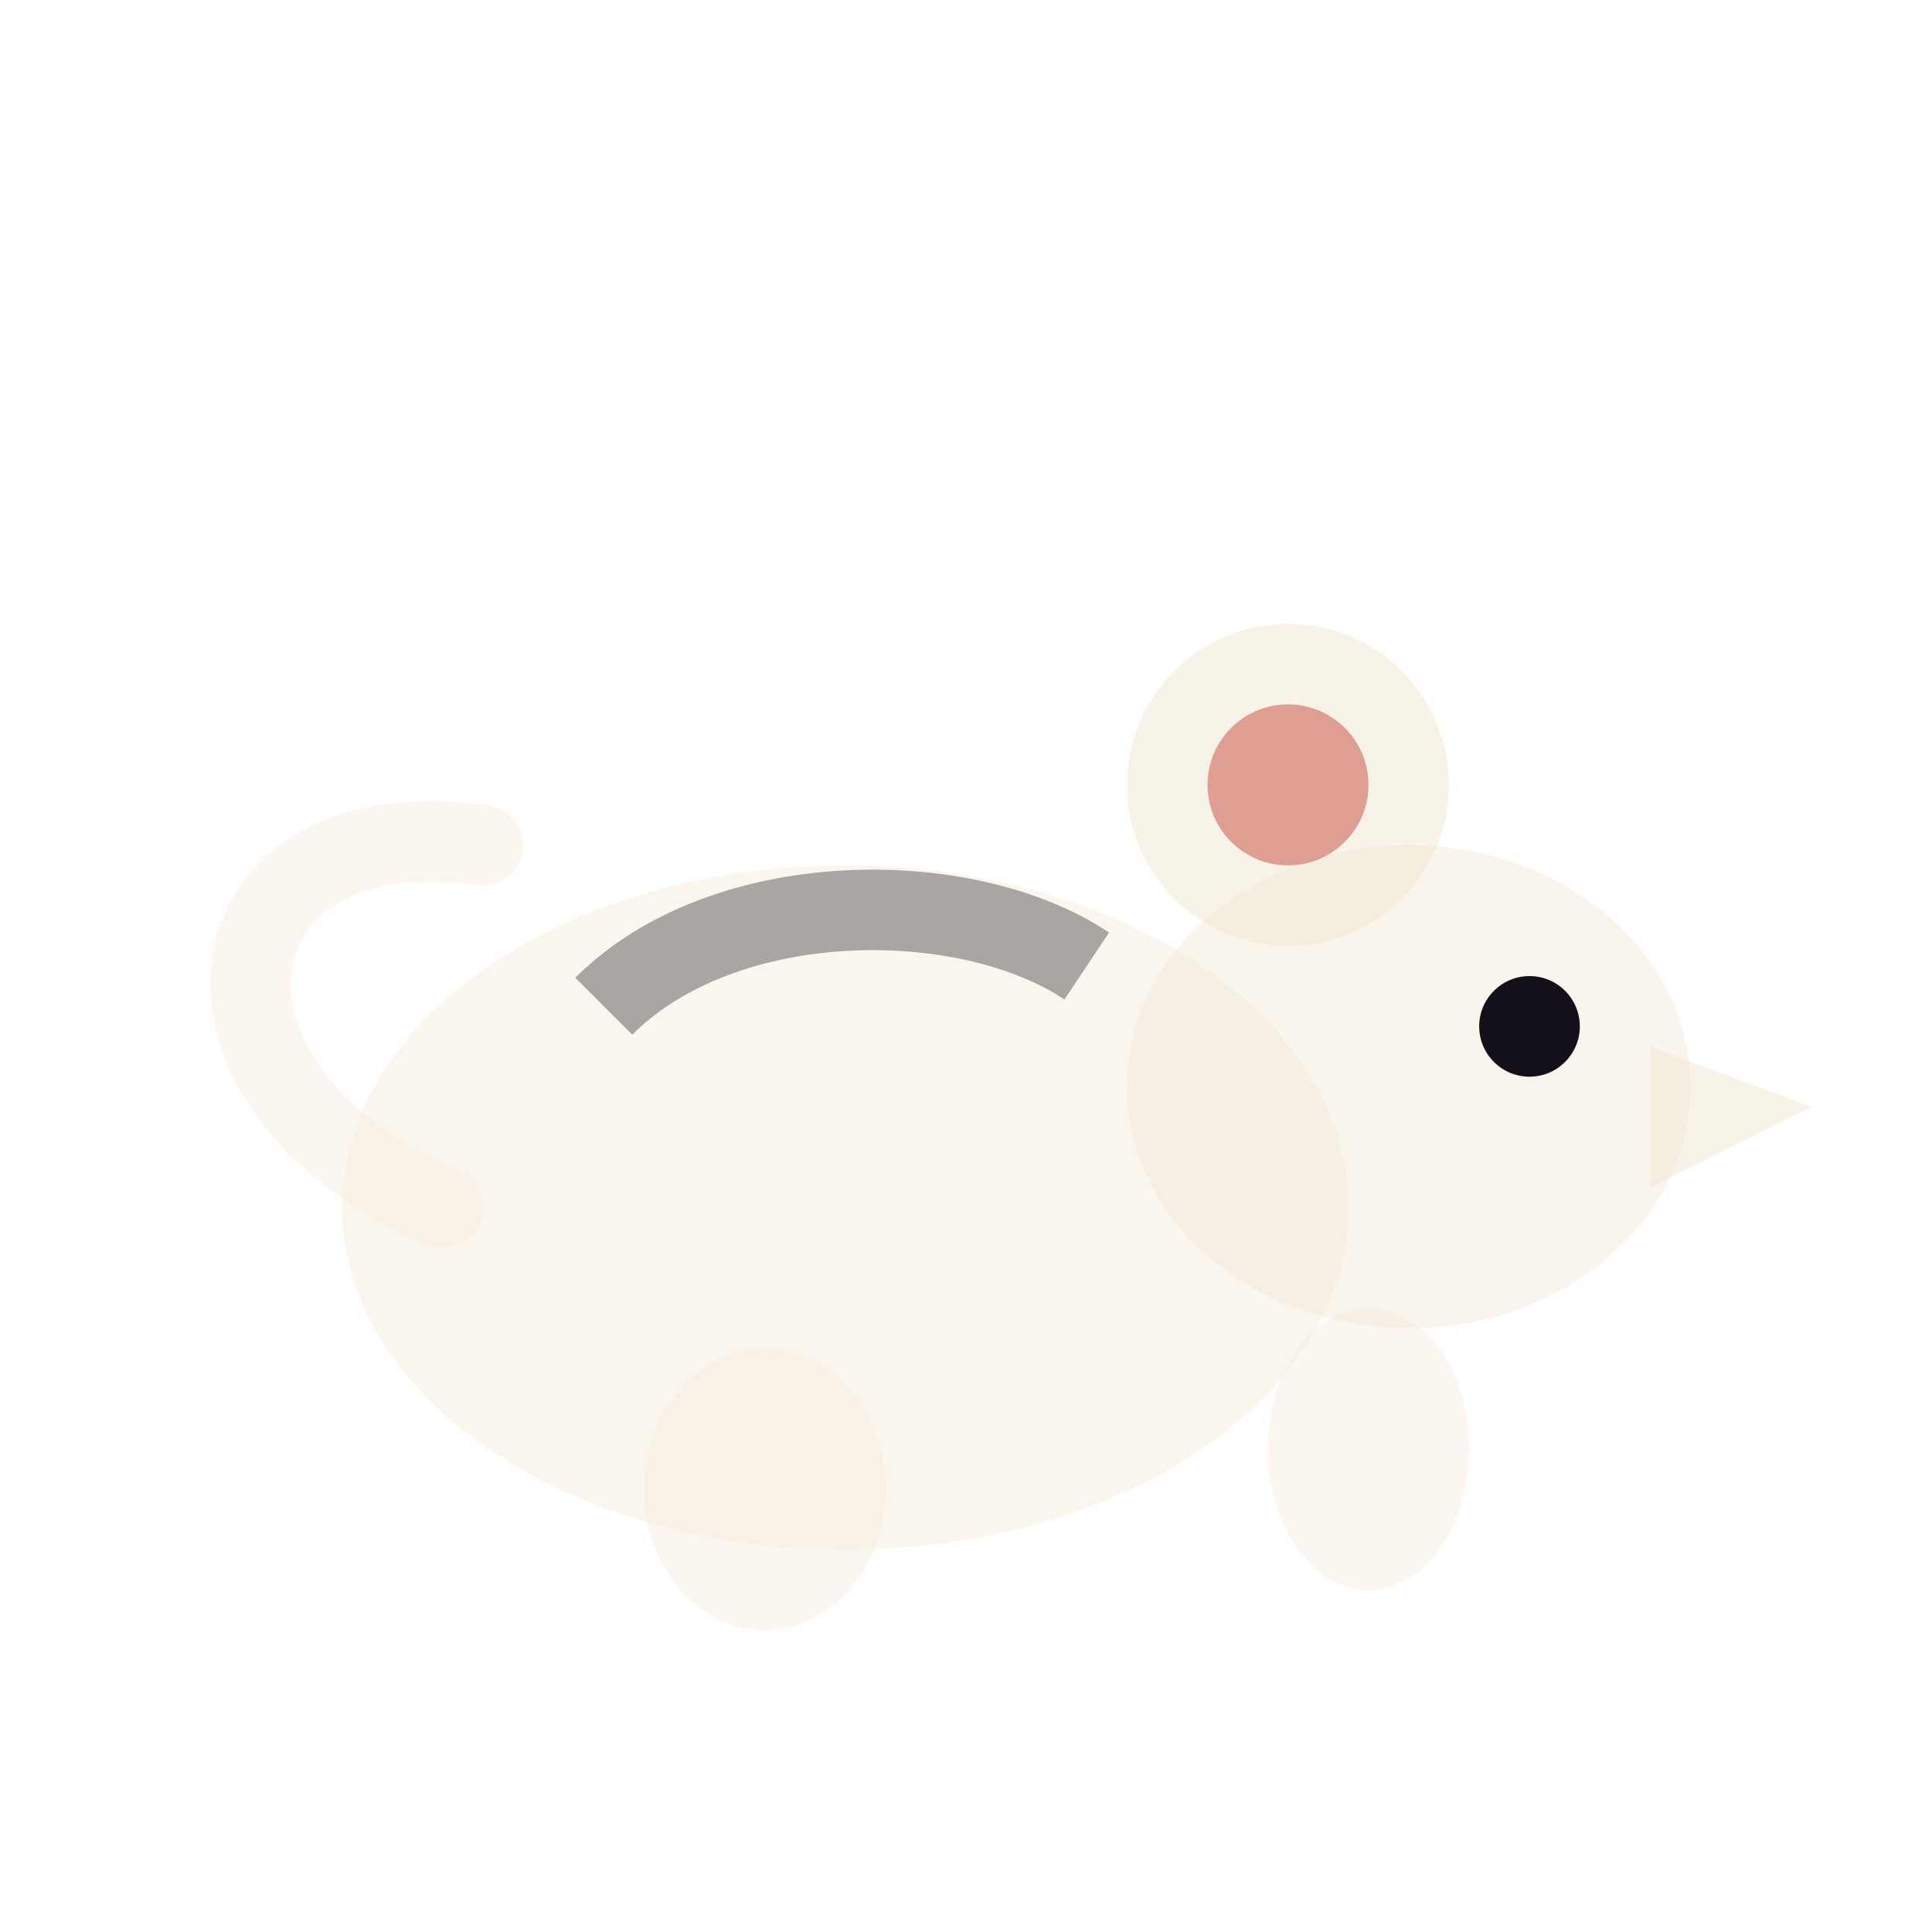
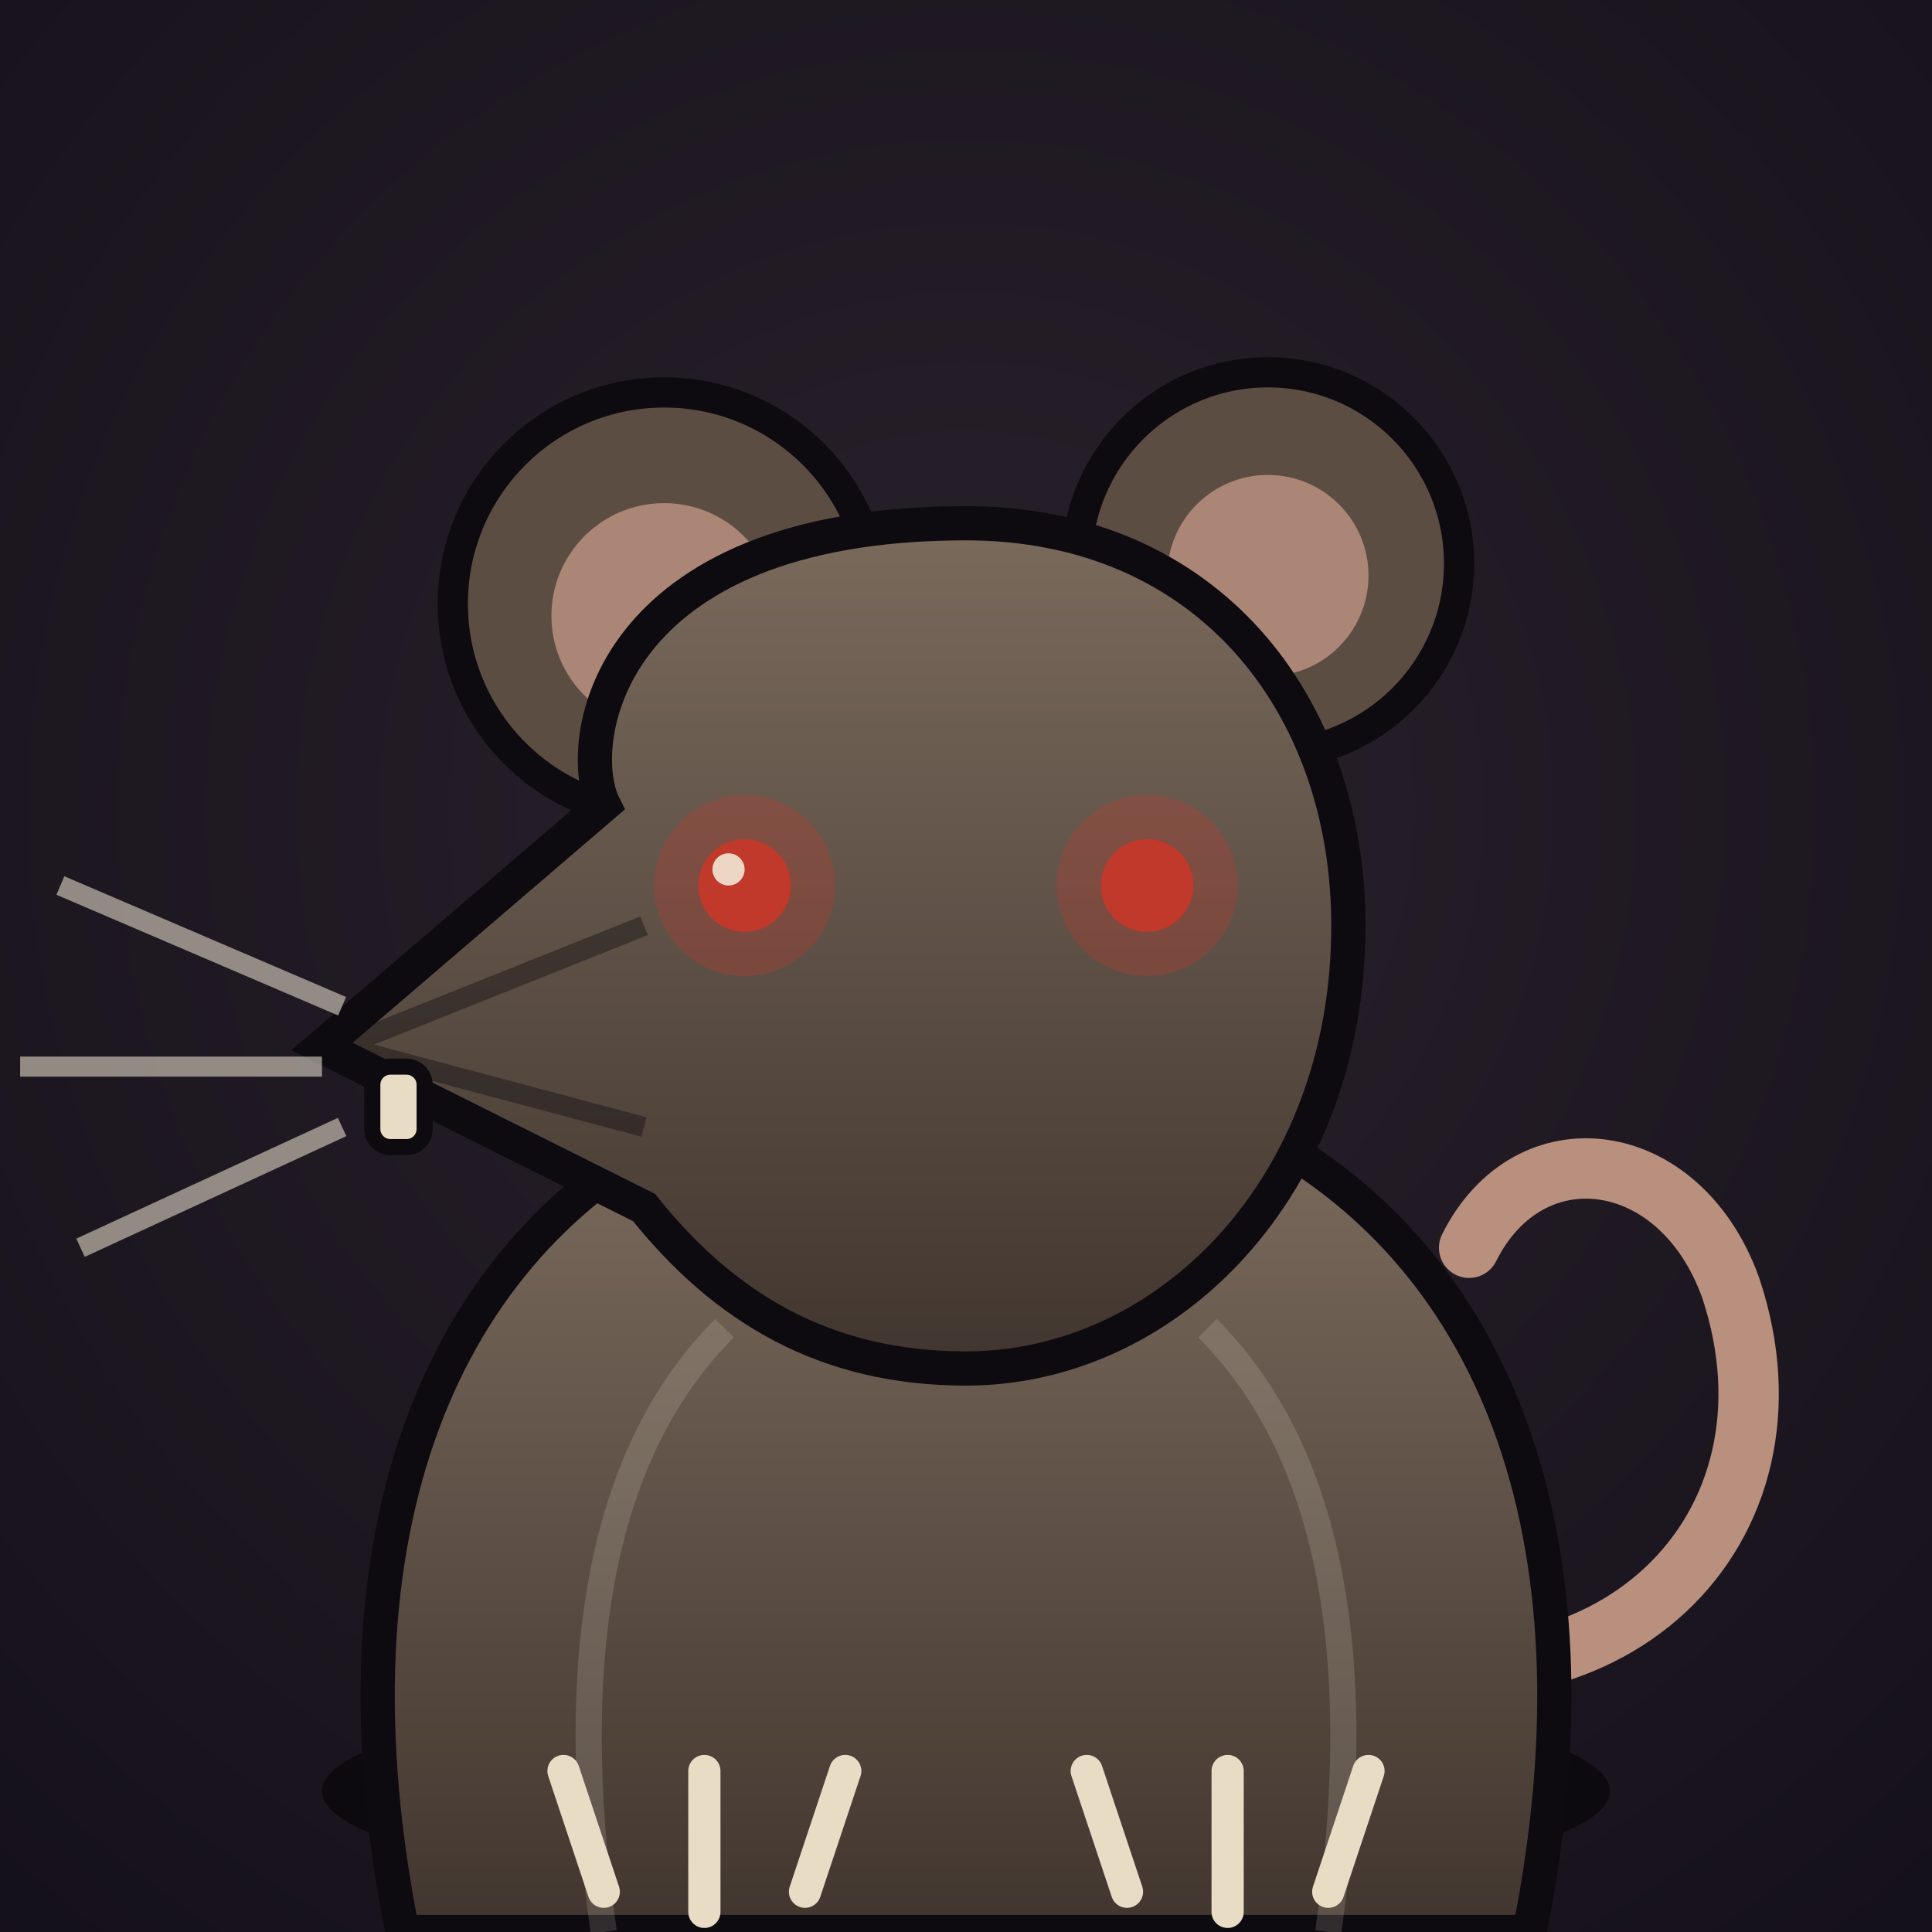
<svg xmlns="http://www.w3.org/2000/svg" width="96" height="96" viewBox="0 0 96 96">
-   <path d="M22,60 C8,54 10,40 24,42" fill="none" stroke="#f2e8d5" stroke-opacity="0.35" stroke-width="4" stroke-linecap="round" />
-   <ellipse cx="42" cy="60" rx="25" ry="17" fill="#f2e8d5" fill-opacity="0.4" />
-   <ellipse cx="70" cy="54" rx="14" ry="12" fill="#f2e8d5" fill-opacity="0.45" />
-   <circle cx="64" cy="39" r="8" fill="#f2e8d5" fill-opacity="0.55" />
-   <circle cx="64" cy="39" r="4" fill="#c0392b" fill-opacity="0.45" />
-   <path d="M82,52 L90,55 L82,59 Z" fill="#f2e8d5" fill-opacity="0.5" />
-   <circle cx="76" cy="51" r="2.5" fill="#141019" />
-   <ellipse cx="38" cy="74" rx="6" ry="7" fill="#f2e8d5" fill-opacity="0.35" />
-   <ellipse cx="68" cy="72" rx="5" ry="7" fill="#f2e8d5" fill-opacity="0.35" />
-   <path d="M30,50 C36,44 48,44 54,48" fill="none" stroke="#141019" stroke-opacity="0.35" stroke-width="4" />
+   <defs>
+     <radialGradient id="bgRat" cx="0.5" cy="0.42" r="0.78">
+       <stop offset="0" stop-color="#2a212b" />
+       <stop offset="1" stop-color="#141019" />
+     </radialGradient>
+     <linearGradient id="furRat" x1="0" y1="0" x2="0" y2="1">
+       <stop offset="0" stop-color="#7a6a5c" />
+       <stop offset="1" stop-color="#41362f" />
+     </linearGradient>
+   </defs>
+   <rect width="96" height="96" fill="url(#bgRat)" />
+   <ellipse cx="48" cy="89" rx="32" ry="5.5" fill="#000000" opacity="0.5" />
+   <path d="M66,82 c14,4 24,-6 20,-18 -2.5,-7 -10,-8 -13,-2" fill="none" stroke="#b98f7e" stroke-width="3" stroke-linecap="round" />
+   <path d="M20,96 c-4,-20 2,-34 14,-40 h28 c12,6 18,20 14,40 z" fill="url(#furRat)" stroke="#0d0a10" stroke-width="1.7" />
+   <path d="M30,96 c-2,-14 0,-24 6,-30 M66,96 c2,-14 0,-24 -6,-30" fill="none" stroke="#f2e8d5" stroke-opacity="0.16" stroke-width="1.3" />
+   <g stroke="#e8ddc4" stroke-width="1.6" stroke-linecap="round">
+     <path d="M30,94 l-2,-6 M35,95 v-7 M40,94 l2,-6" />
+     <path d="M56,94 l-2,-6 M61,95 v-7 M66,94 l2,-6" />
+   </g>
+   <circle cx="33" cy="30" r="10.5" fill="#5c4d42" stroke="#0d0a10" stroke-width="1.5" />
+   <circle cx="33" cy="30.6" r="5.6" fill="#b98f7e" opacity="0.85" />
+   <circle cx="63" cy="28" r="9.5" fill="#5c4d42" stroke="#0d0a10" stroke-width="1.5" />
+   <circle cx="63" cy="28.6" r="5" fill="#b98f7e" opacity="0.85" />
+   <path d="M48,26 c12,0 19,9 19,20 0,13 -9,22 -19,22 -7,0 -12,-3 -16,-8 L16,52 l14,-12 c-1.5,-3 0,-14 18,-14 z" fill="url(#furRat)" stroke="#0d0a10" stroke-width="1.7" />
+   <path d="M17,52 L32,46 M17,52 l15,4" stroke="#0d0a10" stroke-opacity="0.4" stroke-width="1" />
+   <g stroke="#f2e8d5" stroke-opacity="0.55" stroke-width="1">
+     <path d="M17,50 L3,44 M16,53 L1,53 M17,56 L4,62" />
+   </g>
+   <rect x="18.5" y="53" width="2.6" height="4" rx="0.9" fill="#e8ddc4" stroke="#0d0a10" stroke-width="0.8" />
+   <circle cx="37" cy="44" r="4.5" fill="#c0392b" opacity="0.3" />
+   <circle cx="57" cy="44" r="4.5" fill="#c0392b" opacity="0.3" />
+   <circle cx="37" cy="44" r="2.3" fill="#c0392b" />
+   <circle cx="57" cy="44" r="2.3" fill="#c0392b" />
+   <circle cx="36.2" cy="43.2" r="0.8" fill="#f2e8d5" opacity="0.9" />
</svg>
